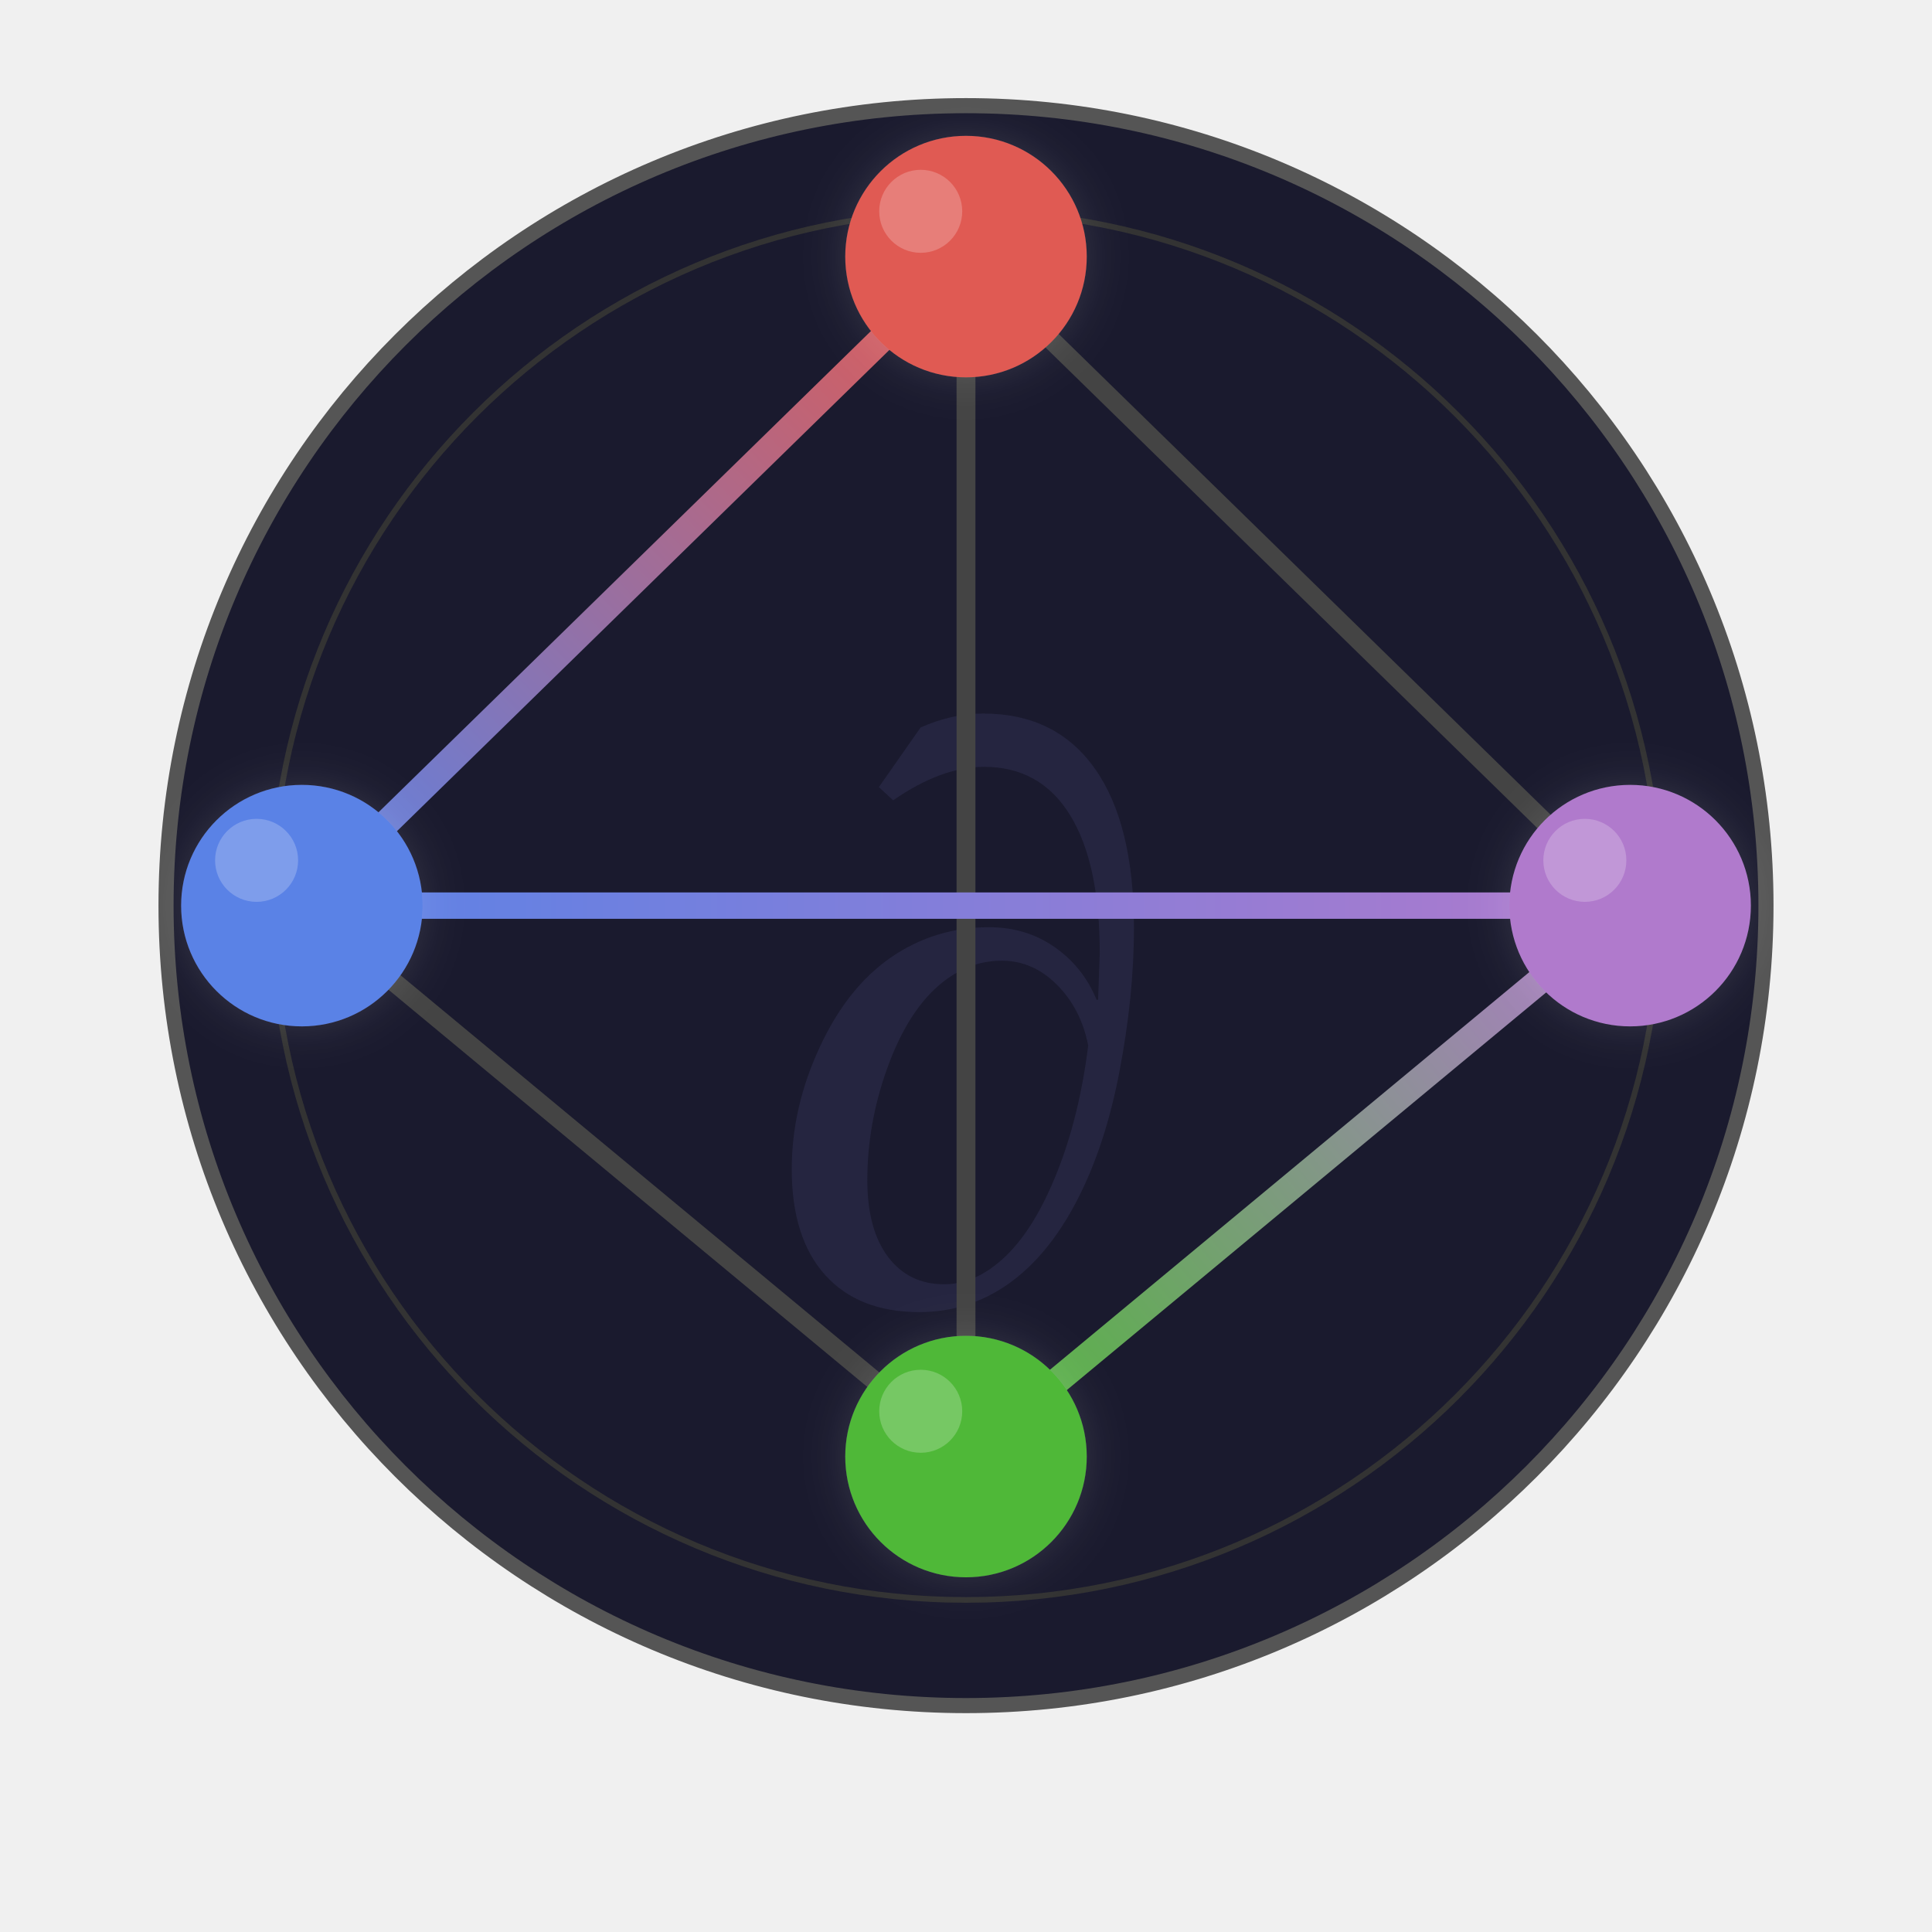
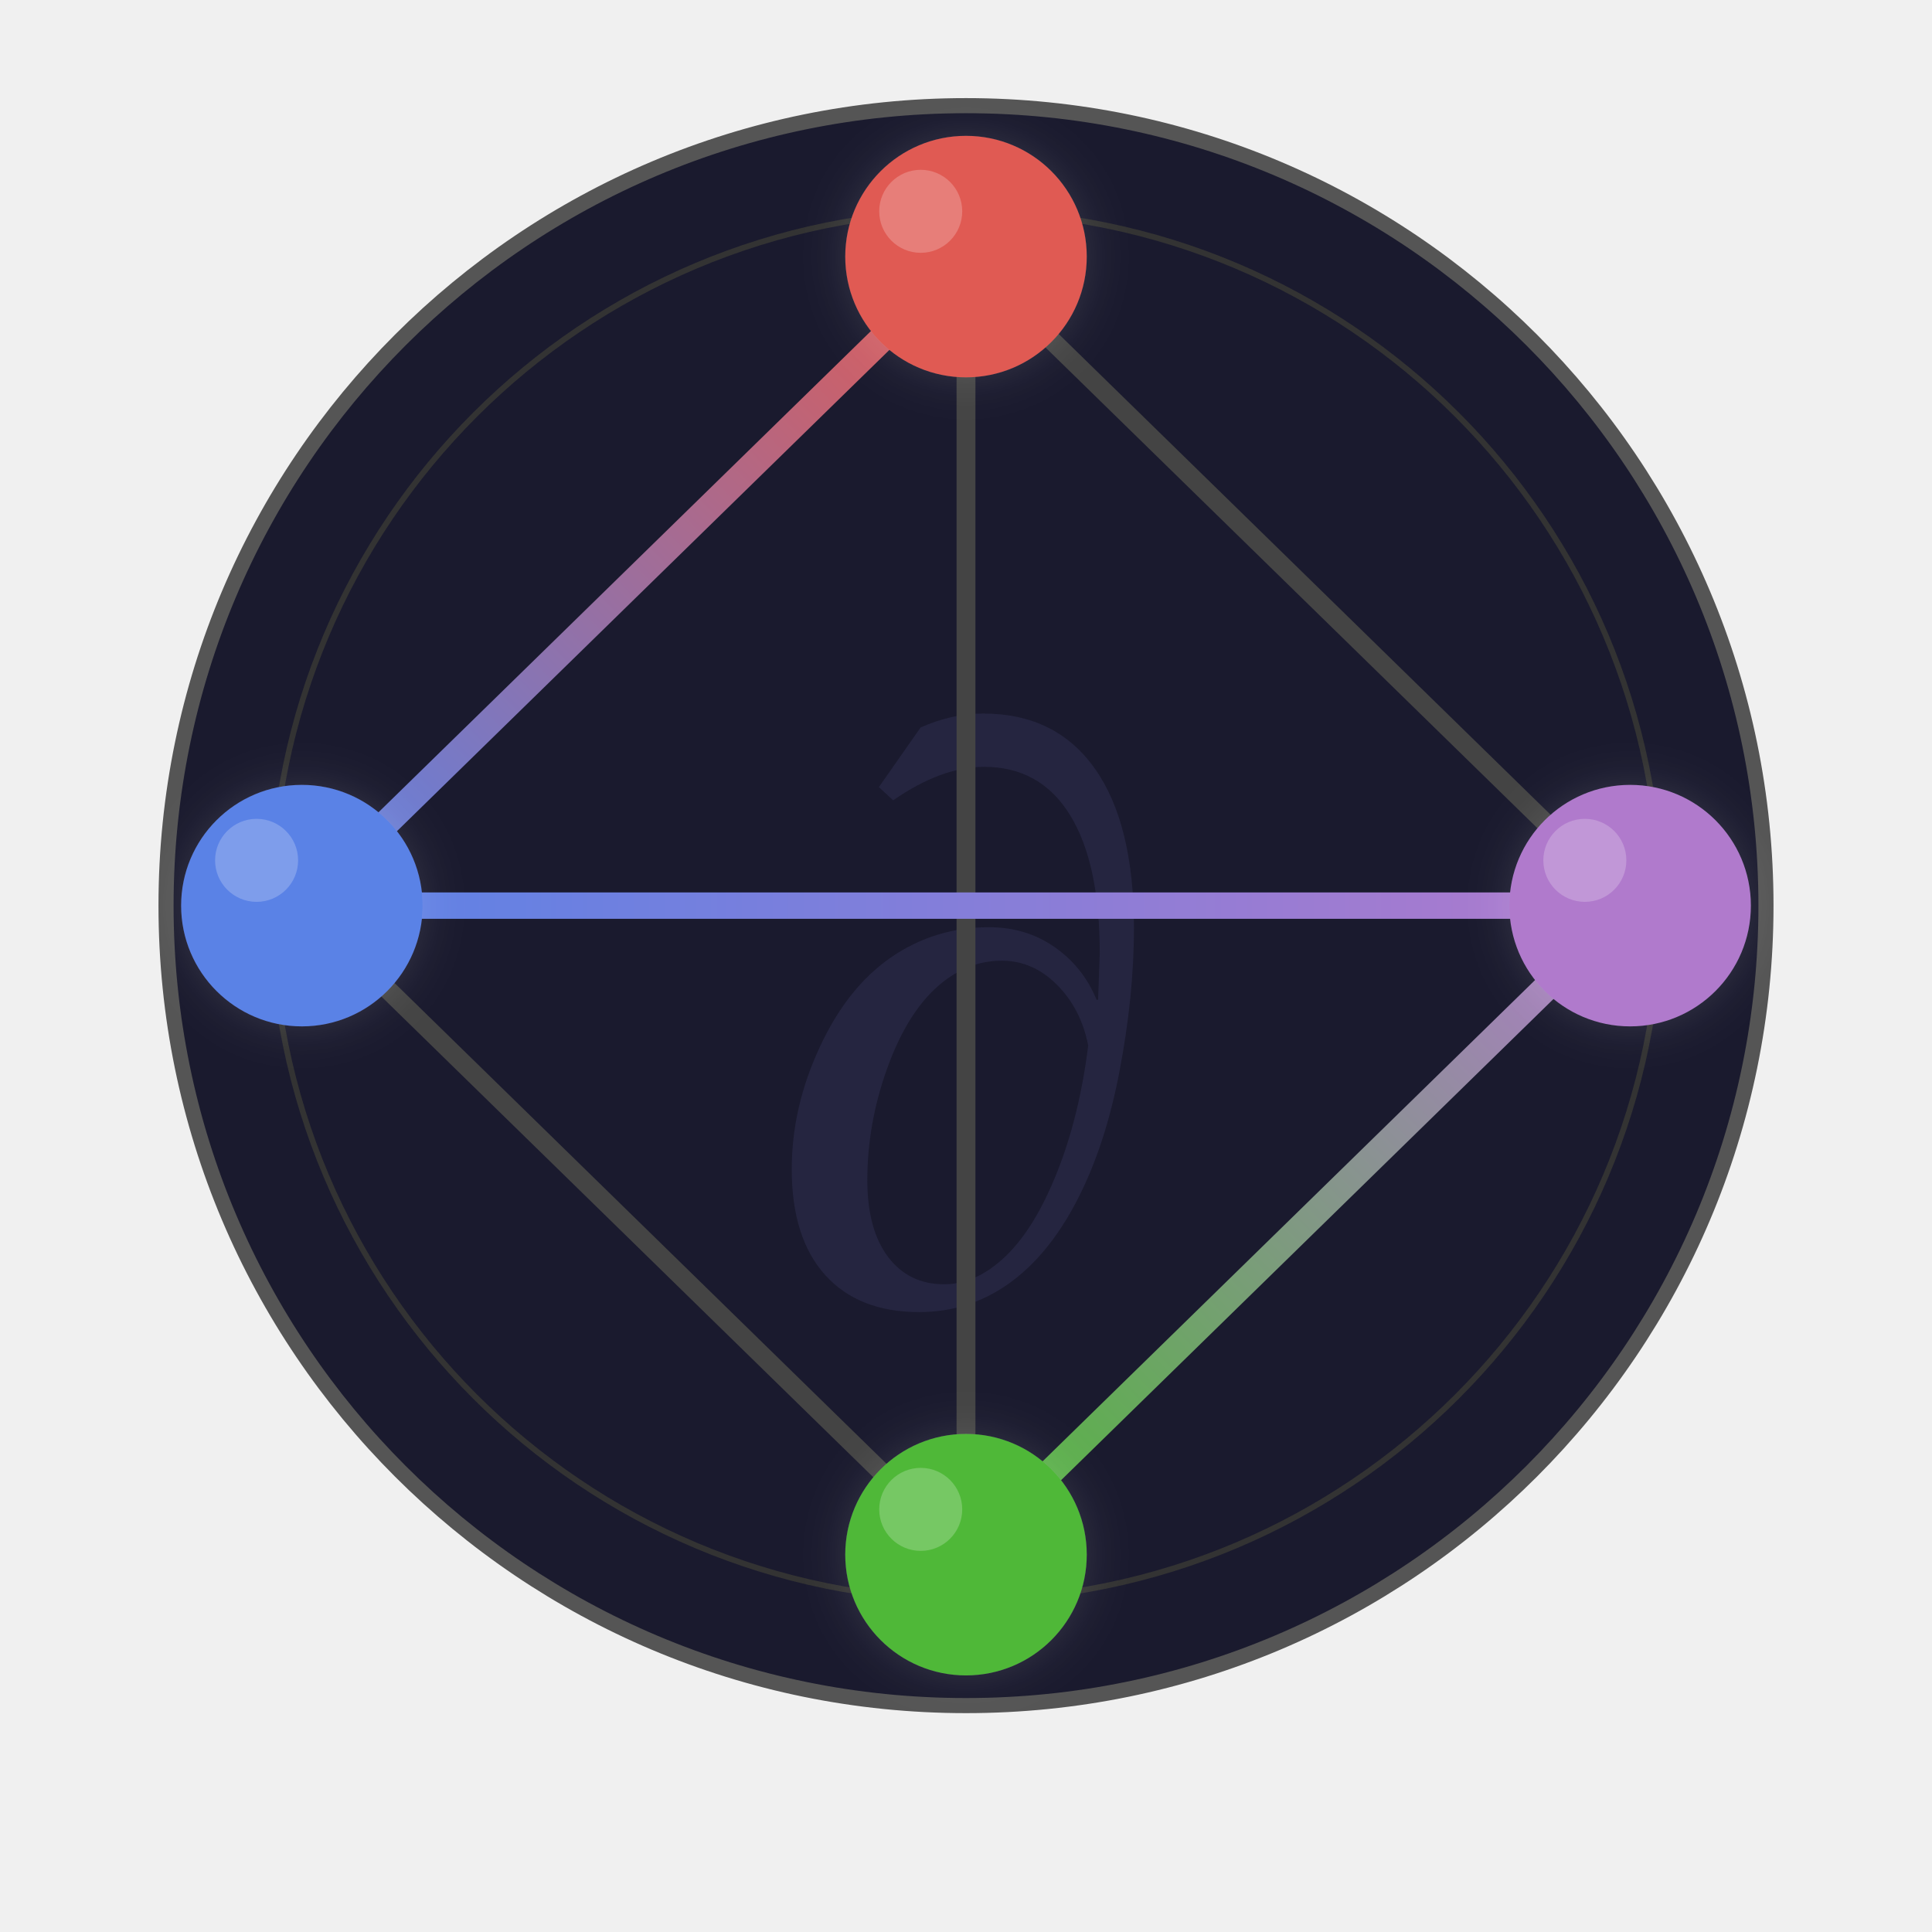
<svg xmlns="http://www.w3.org/2000/svg" viewBox="0 0 256 256" width="256" height="256">
  <defs>
    <linearGradient id="g-rb" x1="128" y1="34" x2="40" y2="120" gradientUnits="userSpaceOnUse">
      <stop offset="0%" stop-color="#E05A52" />
      <stop offset="100%" stop-color="#5A82E6" />
    </linearGradient>
    <linearGradient id="g-bp" x1="40" y1="120" x2="216" y2="120" gradientUnits="userSpaceOnUse">
      <stop offset="0%" stop-color="#5A82E6" />
      <stop offset="100%" stop-color="#B07ACC" />
    </linearGradient>
-     <linearGradient id="g-pg" x1="216" y1="120" x2="128" y2="193" gradientUnits="userSpaceOnUse">
+     <linearGradient id="g-pg" x1="216" y1="120" x2="128" y2="206" gradientUnits="userSpaceOnUse">
      <stop offset="0%" stop-color="#B07ACC" />
      <stop offset="100%" stop-color="#4FB838" />
    </linearGradient>
    <filter id="ng" x="-40%" y="-40%" width="180%" height="180%">
      <feDropShadow dx="0" dy="0" stdDeviation="3" flood-color="#fff" flood-opacity="0.12" />
    </filter>
  </defs>
  <circle cx="128" cy="120" r="106" fill="#1a1a2e" stroke="#555" stroke-width="2" />
  <circle cx="128" cy="120" r="92" fill="none" stroke="#333" stroke-width="0.75" />
  <text x="128" y="136" text-anchor="middle" dominant-baseline="central" font-family="Georgia, 'Times New Roman', serif" font-size="108" fill="#252540" font-style="italic" pointer-events="none">∂</text>
  <g stroke="#444" stroke-width="2.5" stroke-linecap="round" fill="none">
    <line x1="128" y1="34" x2="216" y2="120" />
-     <line x1="40" y1="120" x2="128" y2="193" />
-     <line x1="128" y1="34" x2="128" y2="193" />
+     <line x1="40" y1="120" x2="128" y2="206" />
+     <line x1="128" y1="34" x2="128" y2="206" />
  </g>
  <g stroke-width="3.5" stroke-linecap="round" fill="none">
    <line x1="128" y1="34" x2="40" y2="120" stroke="url(#g-rb)" />
    <line x1="40" y1="120" x2="216" y2="120" stroke="url(#g-bp)" />
-     <line x1="216" y1="120" x2="128" y2="193" stroke="url(#g-pg)" />
+     <line x1="216" y1="120" x2="128" y2="206" stroke="url(#g-pg)" />
  </g>
  <g filter="url(#ng)">
    <circle cx="128" cy="34" r="16" fill="#E05A52" />
    <circle cx="40" cy="120" r="16" fill="#5A82E6" />
    <circle cx="216" cy="120" r="16" fill="#B07ACC" />
-     <circle cx="128" cy="193" r="16" fill="#4FB838" />
+     <circle cx="128" cy="206" r="16" fill="#4FB838" />
  </g>
  <g fill="white" opacity="0.22" pointer-events="none">
    <circle cx="122" cy="28" r="5.5" />
    <circle cx="34" cy="114" r="5.5" />
    <circle cx="210" cy="114" r="5.5" />
-     <circle cx="122" cy="187" r="5.5" />
+     <circle cx="122" cy="200" r="5.5" />
  </g>
</svg>
